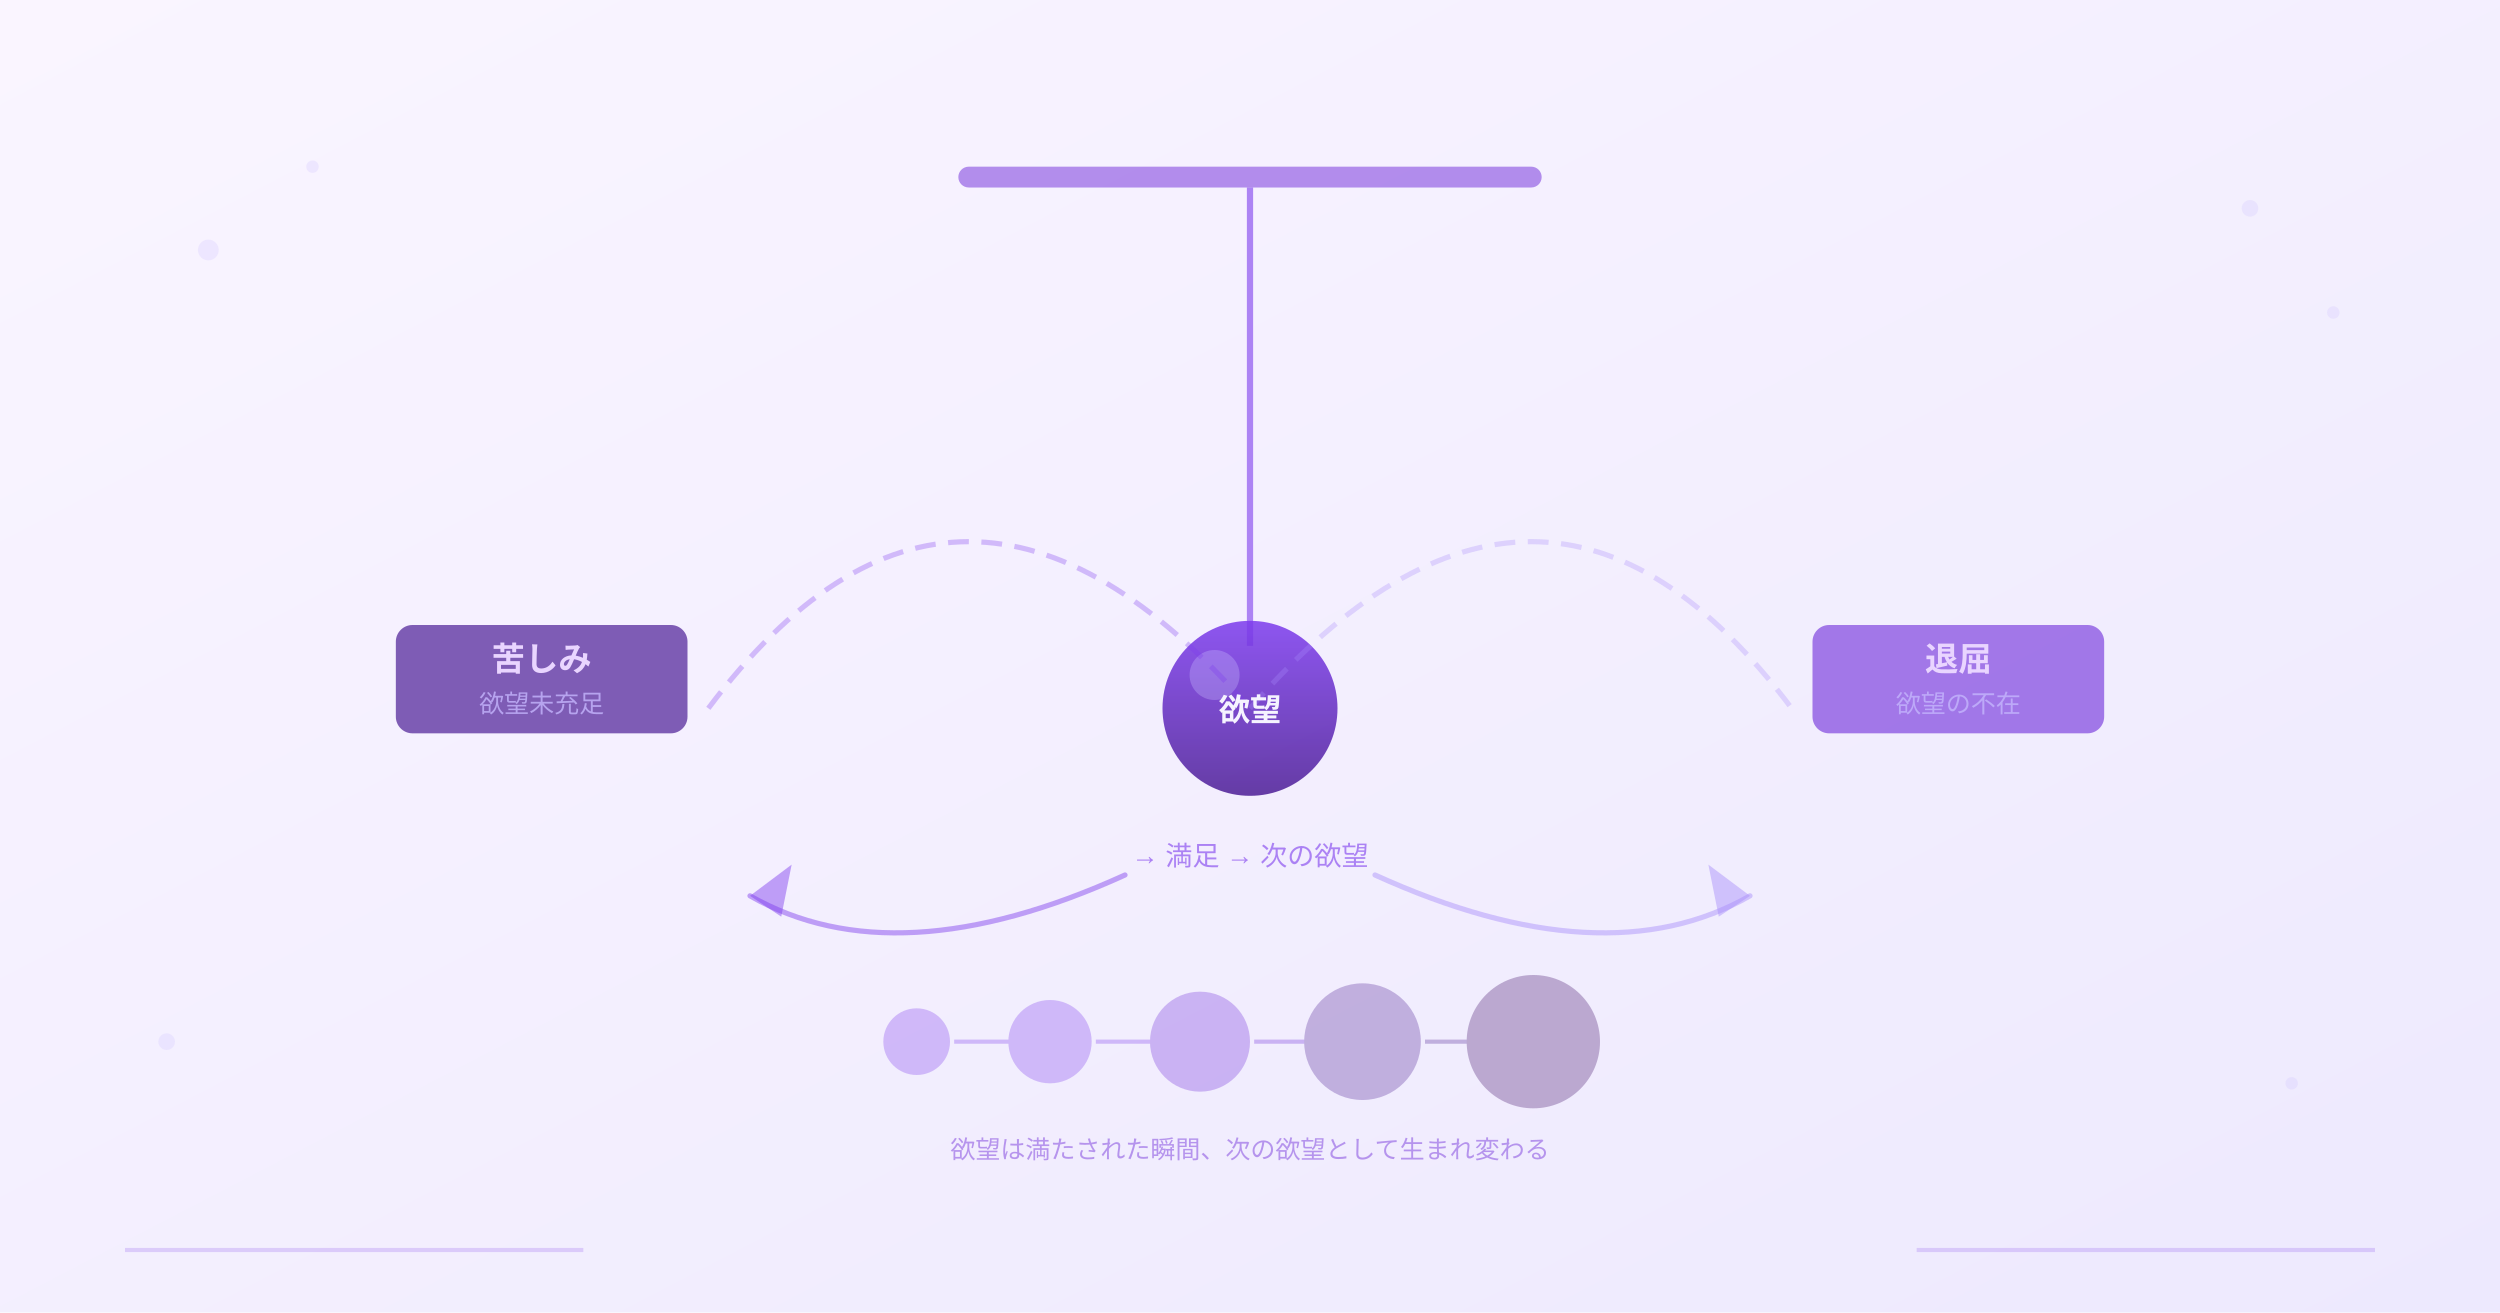
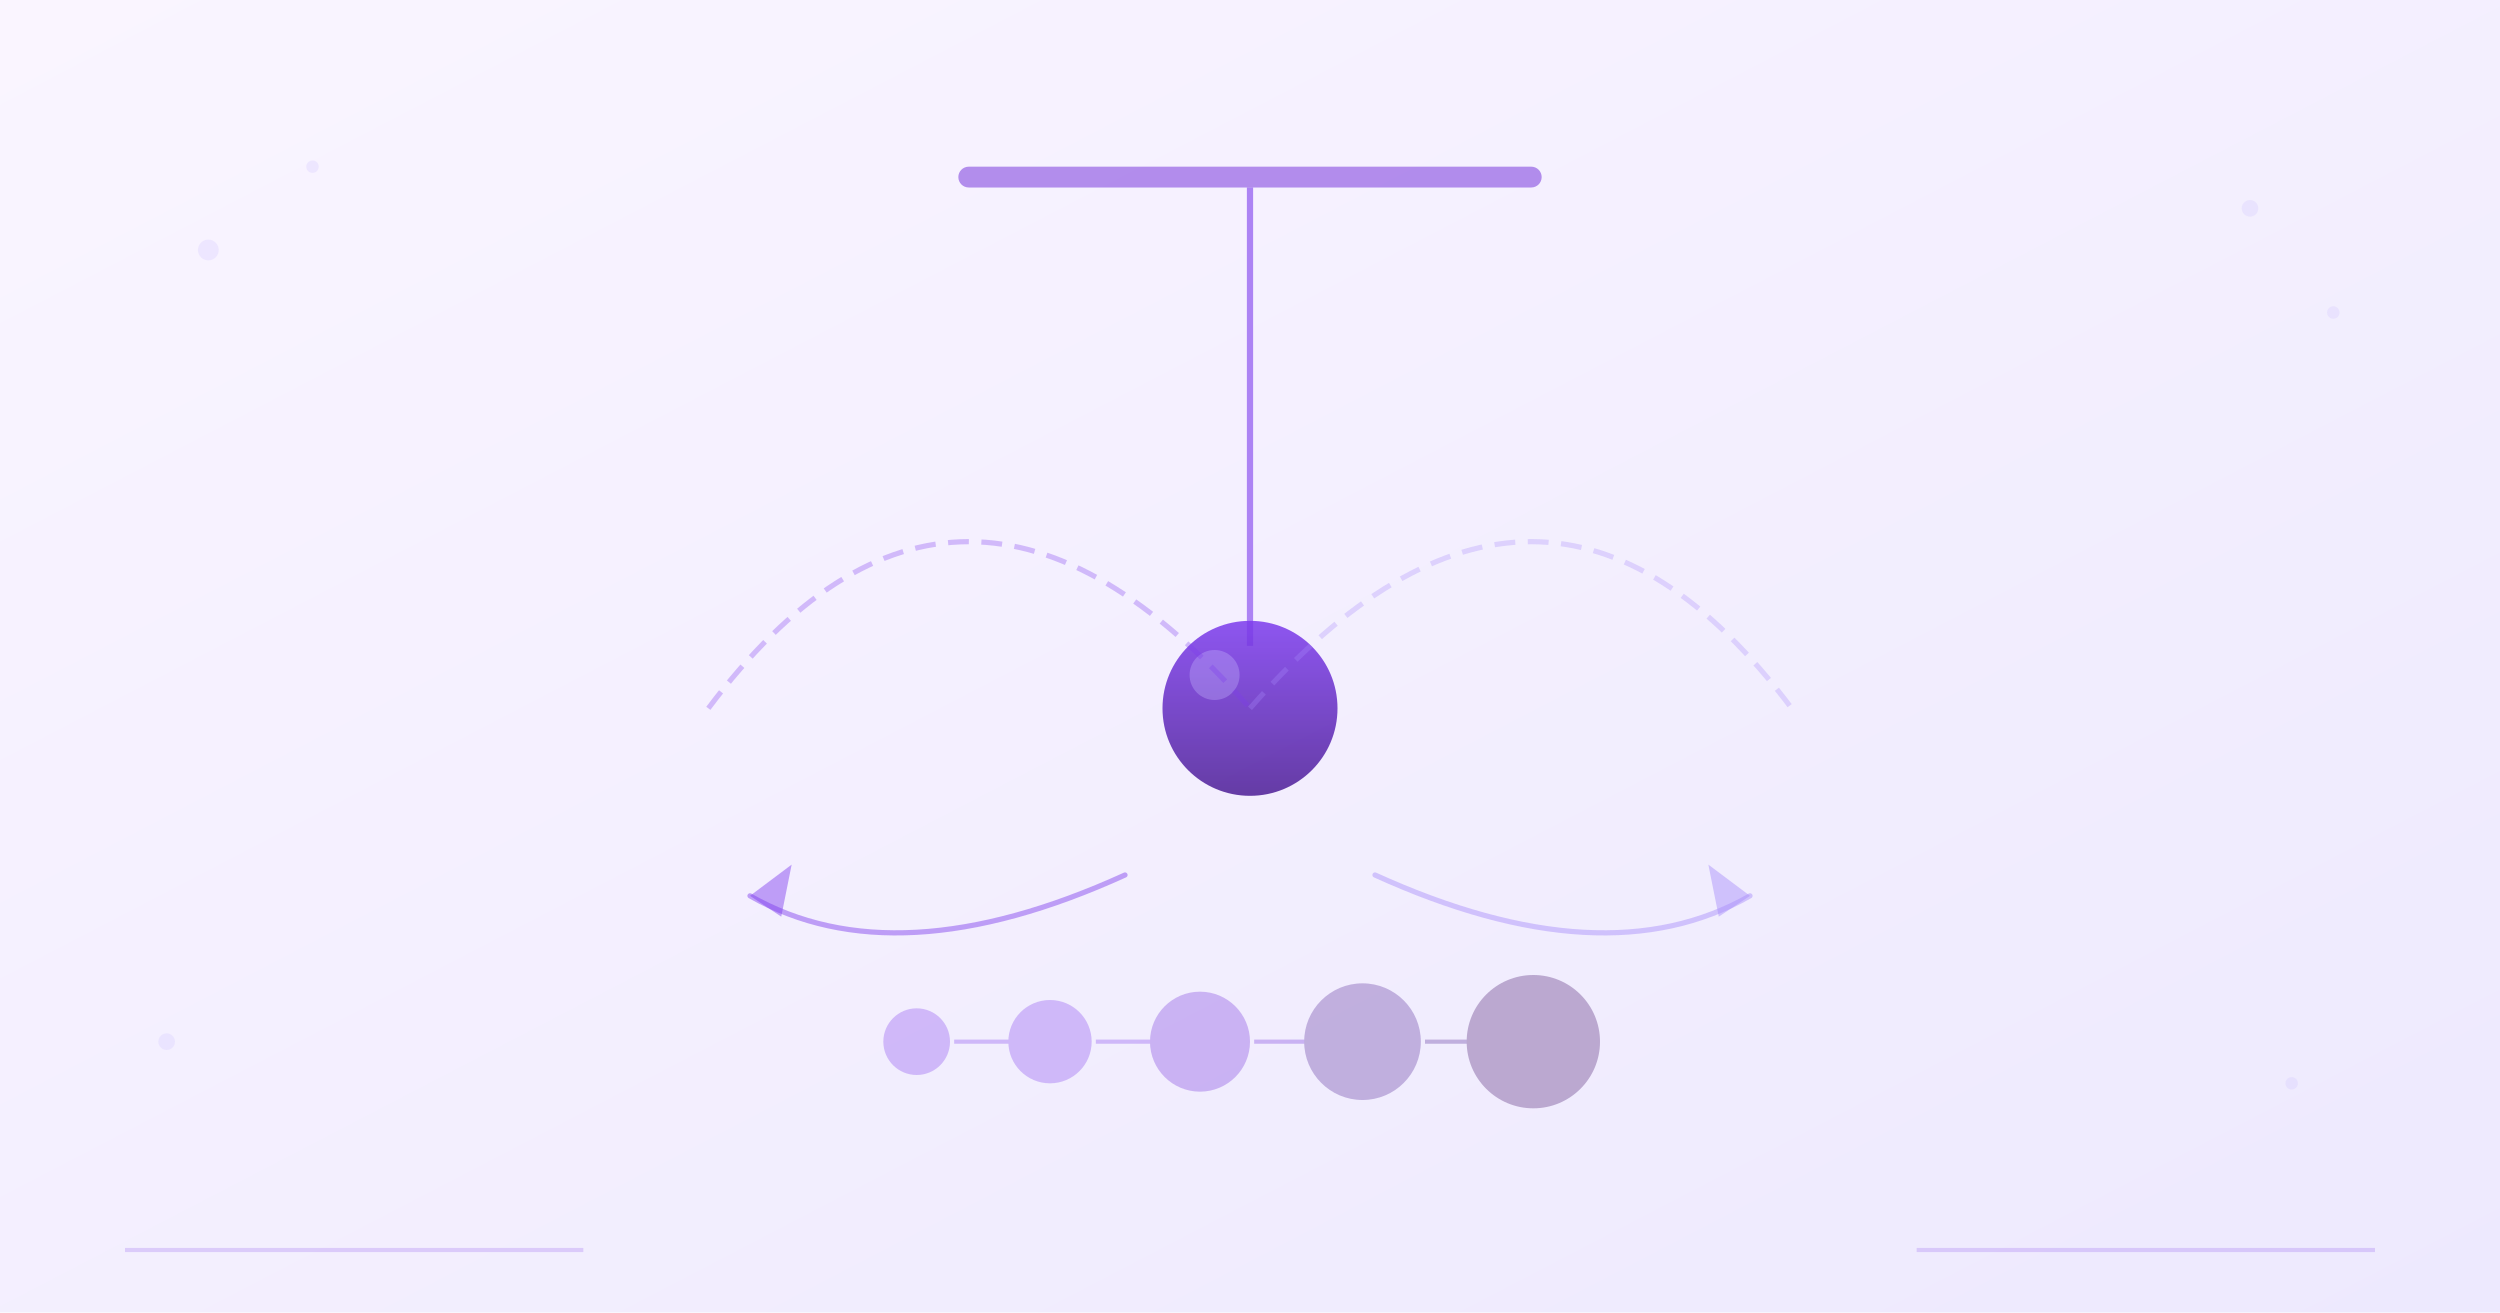
<svg xmlns="http://www.w3.org/2000/svg" width="1200" height="630" viewBox="0 0 1200 630">
  <defs>
    <linearGradient id="bgGrad" x1="0" y1="0" x2="1" y2="1">
      <stop offset="0%" stop-color="#faf5ff" />
      <stop offset="100%" stop-color="#ede9fe" />
    </linearGradient>
    <linearGradient id="pendulumGrad" x1="0" y1="0" x2="0" y2="1">
      <stop offset="0%" stop-color="#7c3aed" />
      <stop offset="100%" stop-color="#4c1d95" />
    </linearGradient>
  </defs>
  <rect width="1200" height="630" fill="url(#bgGrad)" />
  <rect x="460" y="80" width="280" height="10" rx="5" fill="#6d28d9" opacity="0.5" />
  <line x1="600" y1="90" x2="600" y2="310" stroke="#7c3aed" stroke-width="3" opacity="0.6" />
  <circle cx="600" cy="340" r="42" fill="url(#pendulumGrad)" opacity="0.85" />
  <circle cx="583" cy="324" r="12" fill="#c4b5fd" opacity="0.35" />
  <path d="M 340 340 Q 460 180 600 340" fill="none" stroke="#7c3aed" stroke-width="2.5" stroke-dasharray="10,6" opacity="0.3" />
  <path d="M 600 340 Q 740 180 860 340" fill="none" stroke="#a78bfa" stroke-width="2.5" stroke-dasharray="10,6" opacity="0.3" />
-   <rect x="190" y="300" width="140" height="52" rx="8" fill="#4c1d95" opacity="0.7" />
-   <text x="260" y="322" text-anchor="middle" font-size="16" fill="#e9d5ff" font-weight="bold">苦しみ</text>
-   <text x="260" y="342" text-anchor="middle" font-size="12" fill="#c4b5fd" opacity="0.8">欲望未充足</text>
-   <rect x="870" y="300" width="140" height="52" rx="8" fill="#6d28d9" opacity="0.6" />
-   <text x="940" y="322" text-anchor="middle" font-size="16" fill="#e9d5ff" font-weight="bold">退屈</text>
-   <text x="940" y="342" text-anchor="middle" font-size="12" fill="#c4b5fd" opacity="0.8">欲望の不在</text>
-   <text x="600" y="346" text-anchor="middle" font-size="15" fill="#f5f3ff" font-weight="bold">欲望</text>
  <path d="M 540 420 Q 430 470 360 430" fill="none" stroke="#7c3aed" stroke-width="2.5" opacity="0.45" stroke-linecap="round" />
  <polygon points="360,430 380,415 375,440" fill="#7c3aed" opacity="0.45" />
  <path d="M 660 420 Q 770 470 840 430" fill="none" stroke="#a78bfa" stroke-width="2.5" opacity="0.45" stroke-linecap="round" />
  <polygon points="840,430 820,415 825,440" fill="#a78bfa" opacity="0.45" />
-   <text x="600" y="415" text-anchor="middle" font-size="13" fill="#7c3aed" opacity="0.6">→ 満足 → 次の欲望</text>
  <g opacity="0.3">
    <circle cx="440" cy="500" r="16" fill="#7c3aed" />
    <line x1="458" y1="500" x2="488" y2="500" stroke="#7c3aed" stroke-width="2" />
    <circle cx="504" cy="500" r="20" fill="#7c3aed" />
    <line x1="526" y1="500" x2="556" y2="500" stroke="#7c3aed" stroke-width="2" />
    <circle cx="576" cy="500" r="24" fill="#6d28d9" />
    <line x1="602" y1="500" x2="634" y2="500" stroke="#6d28d9" stroke-width="2" />
    <circle cx="654" cy="500" r="28" fill="#4c1d95" />
    <line x1="684" y1="500" x2="716" y2="500" stroke="#4c1d95" stroke-width="2" />
    <circle cx="736" cy="500" r="32" fill="#3b0764" />
  </g>
-   <text x="600" y="556" text-anchor="middle" font-size="12" fill="#6d28d9" opacity="0.45">欲望は満たされた瞬間、次の欲望として生まれ変わる</text>
  <g fill="#c4b5fd" opacity="0.2">
    <circle cx="100" cy="120" r="5" />
    <circle cx="150" cy="80" r="3" />
    <circle cx="1080" cy="100" r="4" />
    <circle cx="1120" cy="150" r="3" />
    <circle cx="80" cy="500" r="4" />
    <circle cx="1100" cy="520" r="3" />
  </g>
  <line x1="60" y1="600" x2="280" y2="600" stroke="#7c3aed" stroke-width="2" opacity="0.2" />
  <line x1="920" y1="600" x2="1140" y2="600" stroke="#7c3aed" stroke-width="2" opacity="0.2" />
</svg>
